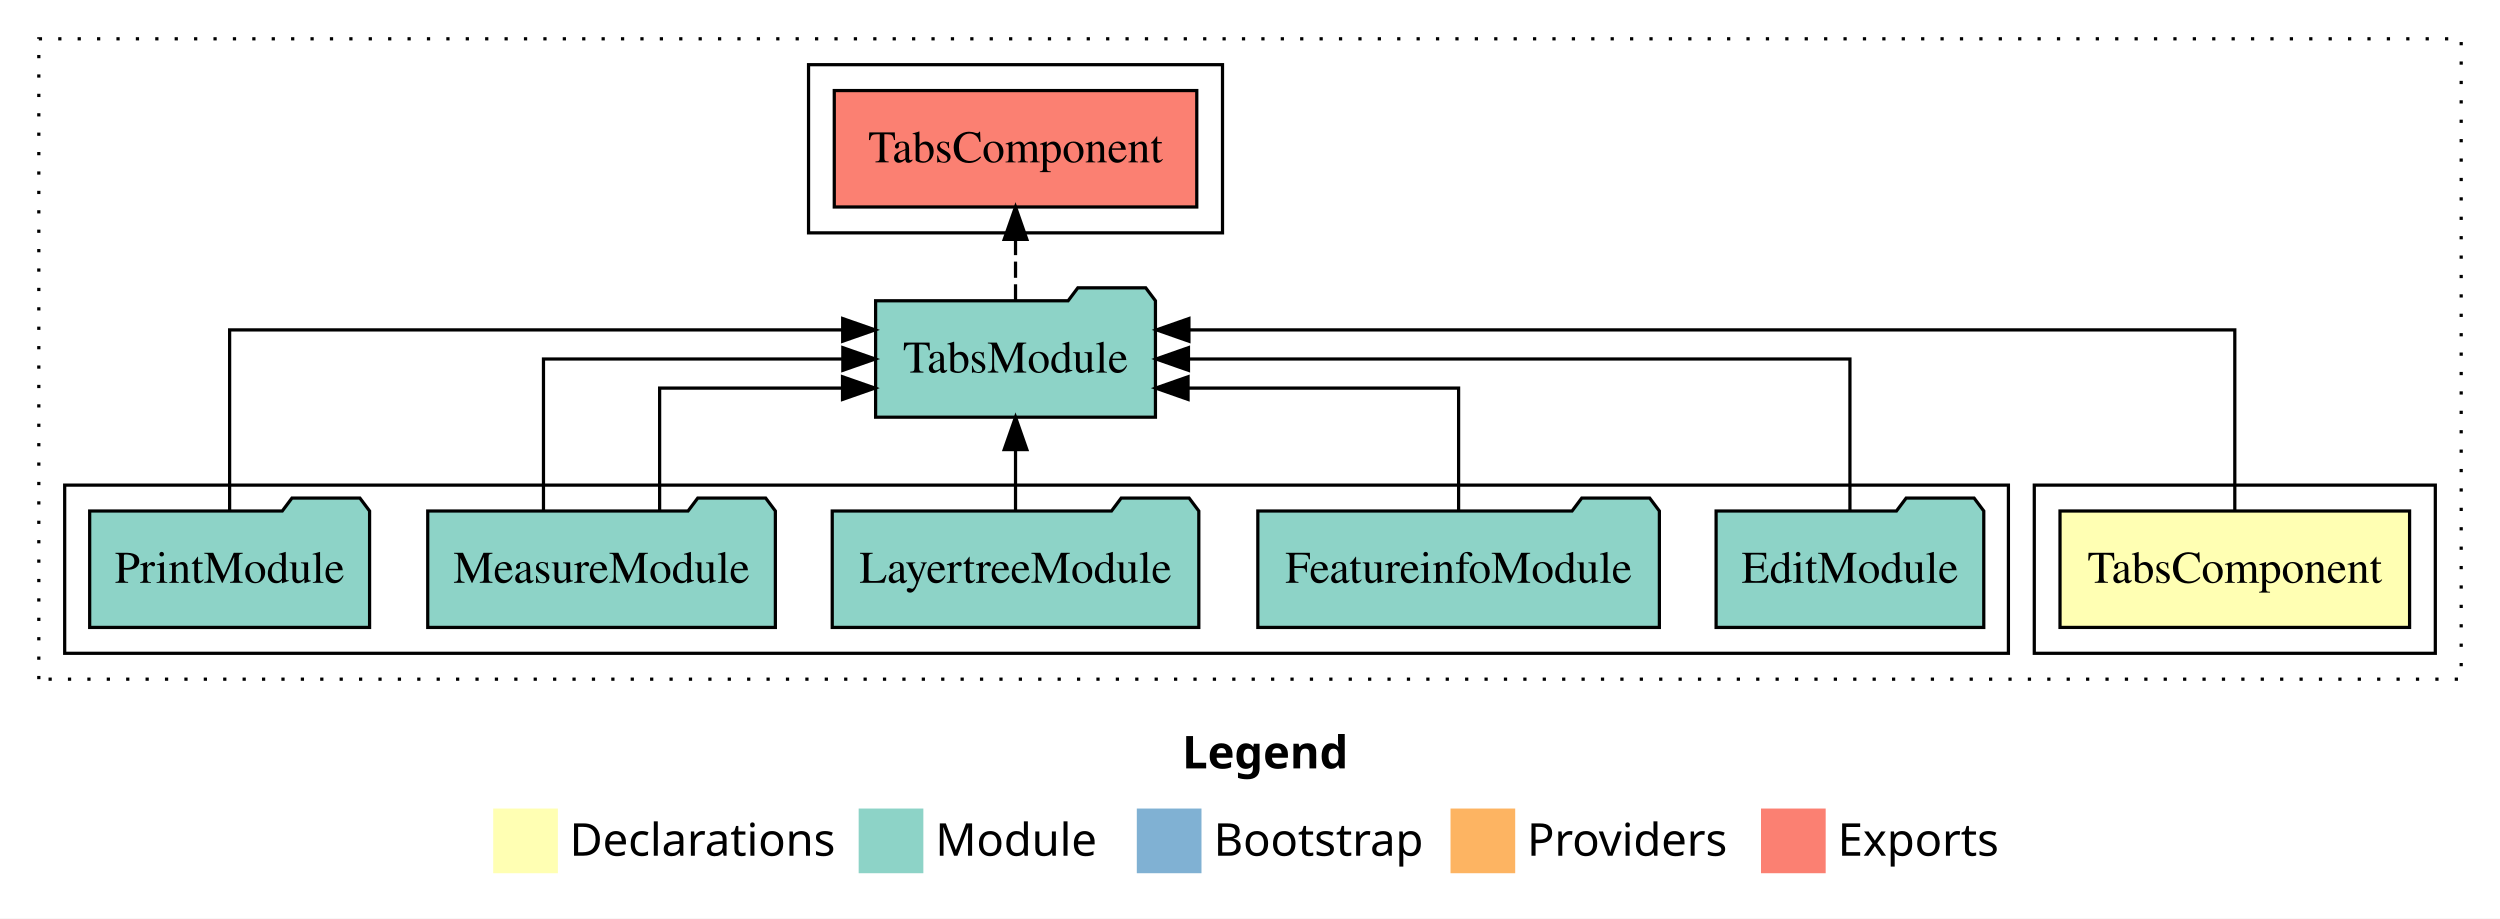
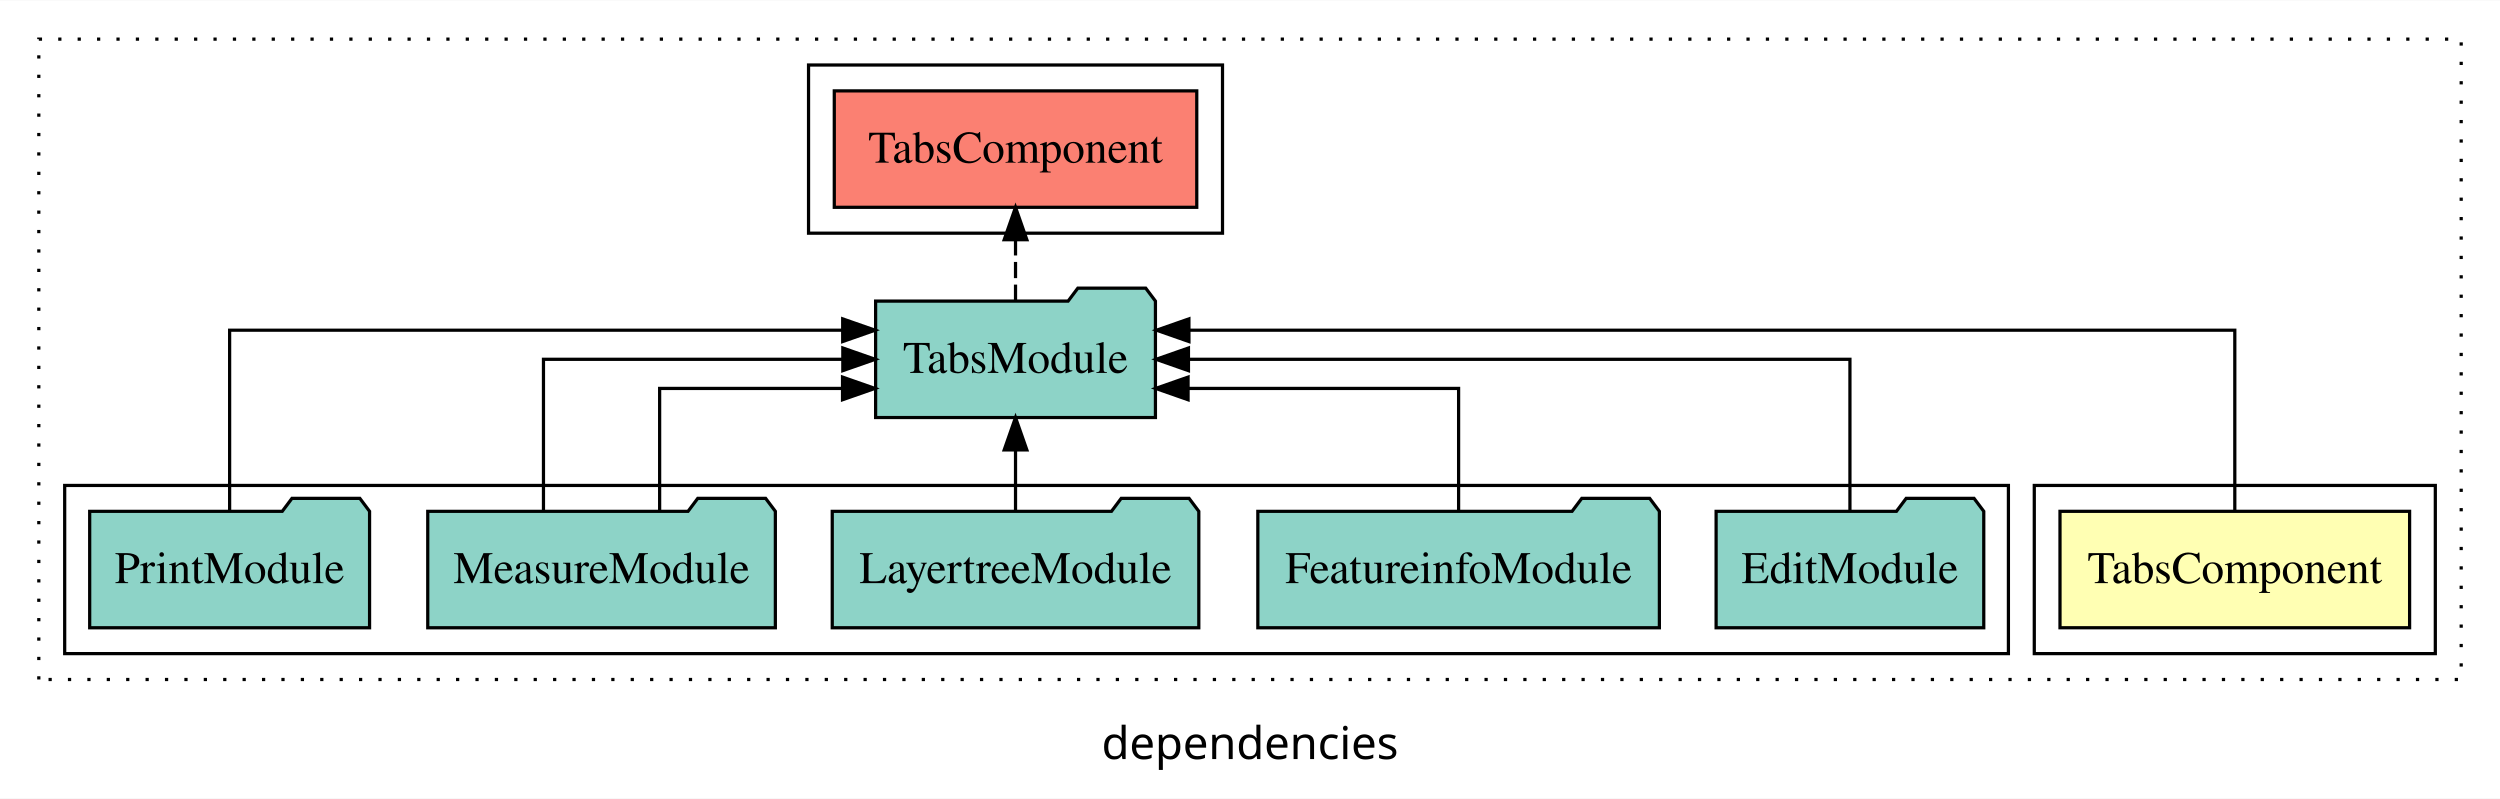
- <svg xmlns="http://www.w3.org/2000/svg" width="773pt" height="284pt" viewBox="0.00 0.00 773.00 284.00">
-   <g id="graph0" class="graph" transform="scale(1 1) rotate(0) translate(4 280)">
-     <polygon fill="#ffffff" stroke="transparent" points="-4,4 -4,-280 769,-280 769,4 -4,4" />
-     <text text-anchor="start" x="361.509" y="-42.4" font-family="sans-serif" font-weight="bold" font-size="14.00" fill="#000000">Legend</text>
-     <polygon fill="#ffffb3" stroke="transparent" points="148.5,-10 148.5,-30 168.5,-30 168.5,-10 148.5,-10" />
-     <text text-anchor="start" x="172.129" y="-15.4" font-family="sans-serif" font-size="14.00" fill="#000000">  Declarations</text>
-     <polygon fill="#8dd3c7" stroke="transparent" points="261.5,-10 261.5,-30 281.5,-30 281.5,-10 261.5,-10" />
-     <text text-anchor="start" x="285.225" y="-15.4" font-family="sans-serif" font-size="14.00" fill="#000000">  Module</text>
-     <polygon fill="#80b1d3" stroke="transparent" points="347.5,-10 347.5,-30 367.5,-30 367.5,-10 347.5,-10" />
-     <text text-anchor="start" x="371.281" y="-15.4" font-family="sans-serif" font-size="14.00" fill="#000000">  Bootstrap</text>
-     <polygon fill="#fdb462" stroke="transparent" points="444.5,-10 444.5,-30 464.5,-30 464.5,-10 444.5,-10" />
-     <text text-anchor="start" x="468.173" y="-15.4" font-family="sans-serif" font-size="14.00" fill="#000000">  Providers</text>
-     <polygon fill="#fb8072" stroke="transparent" points="540.5,-10 540.5,-30 560.5,-30 560.5,-10 540.5,-10" />
-     <text text-anchor="start" x="564.226" y="-15.4" font-family="sans-serif" font-size="14.00" fill="#000000">  Exports</text>
+ <svg xmlns="http://www.w3.org/2000/svg" width="773pt" height="247pt" viewBox="0.00 0.00 773.00 246.80">
+   <g id="graph0" class="graph" transform="scale(1 1) rotate(0) translate(4 242.8)">
+     <polygon fill="white" stroke="transparent" points="-4,4 -4,-242.8 769,-242.8 769,4 -4,4" />
+     <text text-anchor="middle" x="382.5" y="-8.2" font-family="sans-serif" font-size="14.00">dependencies</text>
    <g id="clust1" class="cluster">
-       <polygon fill="none" stroke="#000000" stroke-dasharray="1,5" points="8,-70 8,-268 757,-268 757,-70 8,-70" />
+       <polygon fill="none" stroke="black" stroke-dasharray="1,5" points="8,-32.8 8,-230.8 757,-230.8 757,-32.8 8,-32.8" />
    </g>
    <g id="clust2" class="cluster">
-       <polygon fill="none" stroke="#000000" points="625,-78 625,-130 749,-130 749,-78 625,-78" />
+       <polygon fill="none" stroke="black" points="625,-40.8 625,-92.8 749,-92.8 749,-40.8 625,-40.8" />
    </g>
    <g id="clust4" class="cluster">
-       <polygon fill="none" stroke="#000000" points="16,-78 16,-130 617,-130 617,-78 16,-78" />
+       <polygon fill="none" stroke="black" points="16,-40.8 16,-92.8 617,-92.8 617,-40.8 16,-40.8" />
    </g>
    <g id="clust5" class="cluster">
-       <polygon fill="none" stroke="#000000" points="246,-208 246,-260 374,-260 374,-208 246,-208" />
+       <polygon fill="none" stroke="black" points="246,-170.8 246,-222.8 374,-222.8 374,-170.8 246,-170.8" />
    </g>
    <g id="node1" class="node">
-       <polygon fill="#ffffb3" stroke="#000000" points="741.045,-122 632.955,-122 632.955,-86 741.045,-86 741.045,-122" />
-       <text text-anchor="middle" x="687" y="-99.8" font-family="Times,serif" font-size="14.00" fill="#000000">TabsComponent</text>
+       <polygon fill="#ffffb3" stroke="black" points="741.05,-84.8 632.95,-84.8 632.95,-48.8 741.05,-48.8 741.05,-84.8" />
+       <text text-anchor="middle" x="687" y="-62.6" font-family="Times,serif" font-size="14.00">TabsComponent</text>
    </g>
    <g id="node2" class="node">
-       <polygon fill="#8dd3c7" stroke="#000000" points="353.262,-187 350.262,-191 329.262,-191 326.262,-187 266.738,-187 266.738,-151 353.262,-151 353.262,-187" />
-       <text text-anchor="middle" x="310" y="-164.8" font-family="Times,serif" font-size="14.00" fill="#000000">TabsModule</text>
+       <polygon fill="#8dd3c7" stroke="black" points="353.26,-149.8 350.26,-153.8 329.26,-153.8 326.26,-149.8 266.74,-149.8 266.74,-113.8 353.26,-113.8 353.26,-149.8" />
+       <text text-anchor="middle" x="310" y="-127.6" font-family="Times,serif" font-size="14.00">TabsModule</text>
    </g>
    <g id="edge1" class="edge">
-       <path fill="none" stroke="#000000" d="M687,-122.292C687,-144.206 687,-178 687,-178 687,-178 363.615,-178 363.615,-178" />
-       <polygon fill="#000000" stroke="#000000" points="363.615,-174.5 353.615,-178 363.615,-181.5 363.615,-174.5" />
+       <path fill="none" stroke="black" d="M687,-85.09C687,-107.01 687,-140.8 687,-140.8 687,-140.8 363.61,-140.8 363.61,-140.8" />
+       <polygon fill="black" stroke="black" points="363.62,-137.3 353.61,-140.8 363.61,-144.3 363.62,-137.3" />
    </g>
    <g id="node8" class="node">
-       <polygon fill="#fb8072" stroke="#000000" points="366.044,-252 253.956,-252 253.956,-216 366.044,-216 366.044,-252" />
-       <text text-anchor="middle" x="310" y="-229.8" font-family="Times,serif" font-size="14.00" fill="#000000">TabsComponent </text>
+       <polygon fill="#fb8072" stroke="black" points="366.04,-214.8 253.96,-214.8 253.96,-178.8 366.04,-178.8 366.04,-214.8" />
+       <text text-anchor="middle" x="310" y="-192.6" font-family="Times,serif" font-size="14.00">TabsComponent </text>
    </g>
    <g id="edge8" class="edge">
-       <path fill="none" stroke="#000000" stroke-dasharray="5,2" d="M310,-187.106C310,-187.106 310,-205.991 310,-205.991" />
-       <polygon fill="#000000" stroke="#000000" points="306.5,-205.991 310,-215.991 313.5,-205.991 306.5,-205.991" />
+       <path fill="none" stroke="black" stroke-dasharray="5,2" d="M310,-149.91C310,-149.91 310,-168.79 310,-168.79" />
+       <polygon fill="black" stroke="black" points="306.5,-168.79 310,-178.79 313.5,-168.79 306.5,-168.79" />
    </g>
    <g id="node3" class="node">
-       <polygon fill="#8dd3c7" stroke="#000000" points="609.384,-122 606.384,-126 585.384,-126 582.384,-122 526.616,-122 526.616,-86 609.384,-86 609.384,-122" />
-       <text text-anchor="middle" x="568" y="-99.8" font-family="Times,serif" font-size="14.00" fill="#000000">EditModule</text>
+       <polygon fill="#8dd3c7" stroke="black" points="609.38,-84.8 606.38,-88.8 585.38,-88.8 582.38,-84.8 526.62,-84.8 526.62,-48.8 609.38,-48.8 609.38,-84.8" />
+       <text text-anchor="middle" x="568" y="-62.6" font-family="Times,serif" font-size="14.00">EditModule</text>
    </g>
    <g id="edge2" class="edge">
-       <path fill="none" stroke="#000000" d="M568,-122.106C568,-141.339 568,-169 568,-169 568,-169 363.474,-169 363.474,-169" />
-       <polygon fill="#000000" stroke="#000000" points="363.474,-165.5 353.474,-169 363.474,-172.5 363.474,-165.5" />
+       <path fill="none" stroke="black" d="M568,-84.91C568,-104.14 568,-131.8 568,-131.8 568,-131.8 363.47,-131.8 363.47,-131.8" />
+       <polygon fill="black" stroke="black" points="363.47,-128.3 353.47,-131.8 363.47,-135.3 363.47,-128.3" />
    </g>
    <g id="node4" class="node">
-       <polygon fill="#8dd3c7" stroke="#000000" points="509.079,-122 506.079,-126 485.079,-126 482.079,-122 384.921,-122 384.921,-86 509.079,-86 509.079,-122" />
-       <text text-anchor="middle" x="447" y="-99.8" font-family="Times,serif" font-size="14.00" fill="#000000">FeatureinfoModule</text>
+       <polygon fill="#8dd3c7" stroke="black" points="509.08,-84.8 506.08,-88.8 485.08,-88.8 482.08,-84.8 384.92,-84.8 384.92,-48.8 509.08,-48.8 509.08,-84.8" />
+       <text text-anchor="middle" x="447" y="-62.6" font-family="Times,serif" font-size="14.00">FeatureinfoModule</text>
    </g>
    <g id="edge3" class="edge">
-       <path fill="none" stroke="#000000" d="M447,-122.027C447,-138.398 447,-160 447,-160 447,-160 363.348,-160 363.348,-160" />
-       <polygon fill="#000000" stroke="#000000" points="363.348,-156.5 353.348,-160 363.348,-163.5 363.348,-156.5" />
+       <path fill="none" stroke="black" d="M447,-84.83C447,-101.2 447,-122.8 447,-122.8 447,-122.8 363.35,-122.8 363.35,-122.8" />
+       <polygon fill="black" stroke="black" points="363.35,-119.3 353.35,-122.8 363.35,-126.3 363.35,-119.3" />
    </g>
    <g id="node5" class="node">
-       <polygon fill="#8dd3c7" stroke="#000000" points="366.673,-122 363.673,-126 342.673,-126 339.673,-122 253.327,-122 253.327,-86 366.673,-86 366.673,-122" />
-       <text text-anchor="middle" x="310" y="-99.8" font-family="Times,serif" font-size="14.00" fill="#000000">LayertreeModule</text>
+       <polygon fill="#8dd3c7" stroke="black" points="366.67,-84.8 363.67,-88.8 342.67,-88.8 339.67,-84.8 253.33,-84.8 253.33,-48.8 366.67,-48.8 366.67,-84.8" />
+       <text text-anchor="middle" x="310" y="-62.6" font-family="Times,serif" font-size="14.00">LayertreeModule</text>
    </g>
    <g id="edge4" class="edge">
-       <path fill="none" stroke="#000000" d="M310,-122.106C310,-122.106 310,-140.991 310,-140.991" />
-       <polygon fill="#000000" stroke="#000000" points="306.5,-140.991 310,-150.991 313.5,-140.991 306.5,-140.991" />
+       <path fill="none" stroke="black" d="M310,-84.91C310,-84.91 310,-103.79 310,-103.79" />
+       <polygon fill="black" stroke="black" points="306.5,-103.79 310,-113.79 313.5,-103.79 306.5,-103.79" />
    </g>
    <g id="node6" class="node">
-       <polygon fill="#8dd3c7" stroke="#000000" points="235.744,-122 232.744,-126 211.744,-126 208.744,-122 128.256,-122 128.256,-86 235.744,-86 235.744,-122" />
-       <text text-anchor="middle" x="182" y="-99.8" font-family="Times,serif" font-size="14.00" fill="#000000">MeasureModule</text>
+       <polygon fill="#8dd3c7" stroke="black" points="235.74,-84.8 232.74,-88.8 211.74,-88.8 208.74,-84.8 128.26,-84.8 128.26,-48.8 235.74,-48.8 235.74,-84.8" />
+       <text text-anchor="middle" x="182" y="-62.6" font-family="Times,serif" font-size="14.00">MeasureModule</text>
    </g>
    <g id="edge5" class="edge">
-       <path fill="none" stroke="#000000" d="M199.957,-122.027C199.957,-138.398 199.957,-160 199.957,-160 199.957,-160 256.508,-160 256.508,-160" />
-       <polygon fill="#000000" stroke="#000000" points="256.508,-163.5 266.508,-160 256.508,-156.5 256.508,-163.5" />
+       <path fill="none" stroke="black" d="M199.96,-84.83C199.96,-101.2 199.96,-122.8 199.96,-122.8 199.96,-122.8 256.51,-122.8 256.51,-122.8" />
+       <polygon fill="black" stroke="black" points="256.51,-126.3 266.51,-122.8 256.51,-119.3 256.51,-126.3" />
    </g>
    <g id="edge6" class="edge">
-       <path fill="none" stroke="#000000" d="M164.043,-122.106C164.043,-141.339 164.043,-169 164.043,-169 164.043,-169 256.603,-169 256.603,-169" />
-       <polygon fill="#000000" stroke="#000000" points="256.603,-172.5 266.603,-169 256.603,-165.5 256.603,-172.5" />
+       <path fill="none" stroke="black" d="M164.04,-84.91C164.04,-104.14 164.04,-131.8 164.04,-131.8 164.04,-131.8 256.6,-131.8 256.6,-131.8" />
+       <polygon fill="black" stroke="black" points="256.6,-135.3 266.6,-131.8 256.6,-128.3 256.6,-135.3" />
    </g>
    <g id="node7" class="node">
-       <polygon fill="#8dd3c7" stroke="#000000" points="110.275,-122 107.275,-126 86.275,-126 83.275,-122 23.726,-122 23.726,-86 110.275,-86 110.275,-122" />
-       <text text-anchor="middle" x="67" y="-99.8" font-family="Times,serif" font-size="14.00" fill="#000000">PrintModule</text>
+       <polygon fill="#8dd3c7" stroke="black" points="110.27,-84.8 107.27,-88.8 86.27,-88.8 83.27,-84.8 23.73,-84.8 23.73,-48.8 110.27,-48.8 110.27,-84.8" />
+       <text text-anchor="middle" x="67" y="-62.6" font-family="Times,serif" font-size="14.00">PrintModule</text>
    </g>
    <g id="edge7" class="edge">
-       <path fill="none" stroke="#000000" d="M67,-122.292C67,-144.206 67,-178 67,-178 67,-178 256.557,-178 256.557,-178" />
-       <polygon fill="#000000" stroke="#000000" points="256.557,-181.5 266.557,-178 256.556,-174.5 256.557,-181.5" />
+       <path fill="none" stroke="black" d="M67,-85.09C67,-107.01 67,-140.8 67,-140.8 67,-140.8 256.56,-140.8 256.56,-140.8" />
+       <polygon fill="black" stroke="black" points="256.56,-144.3 266.56,-140.8 256.56,-137.3 256.56,-144.3" />
    </g>
  </g>
</svg>
